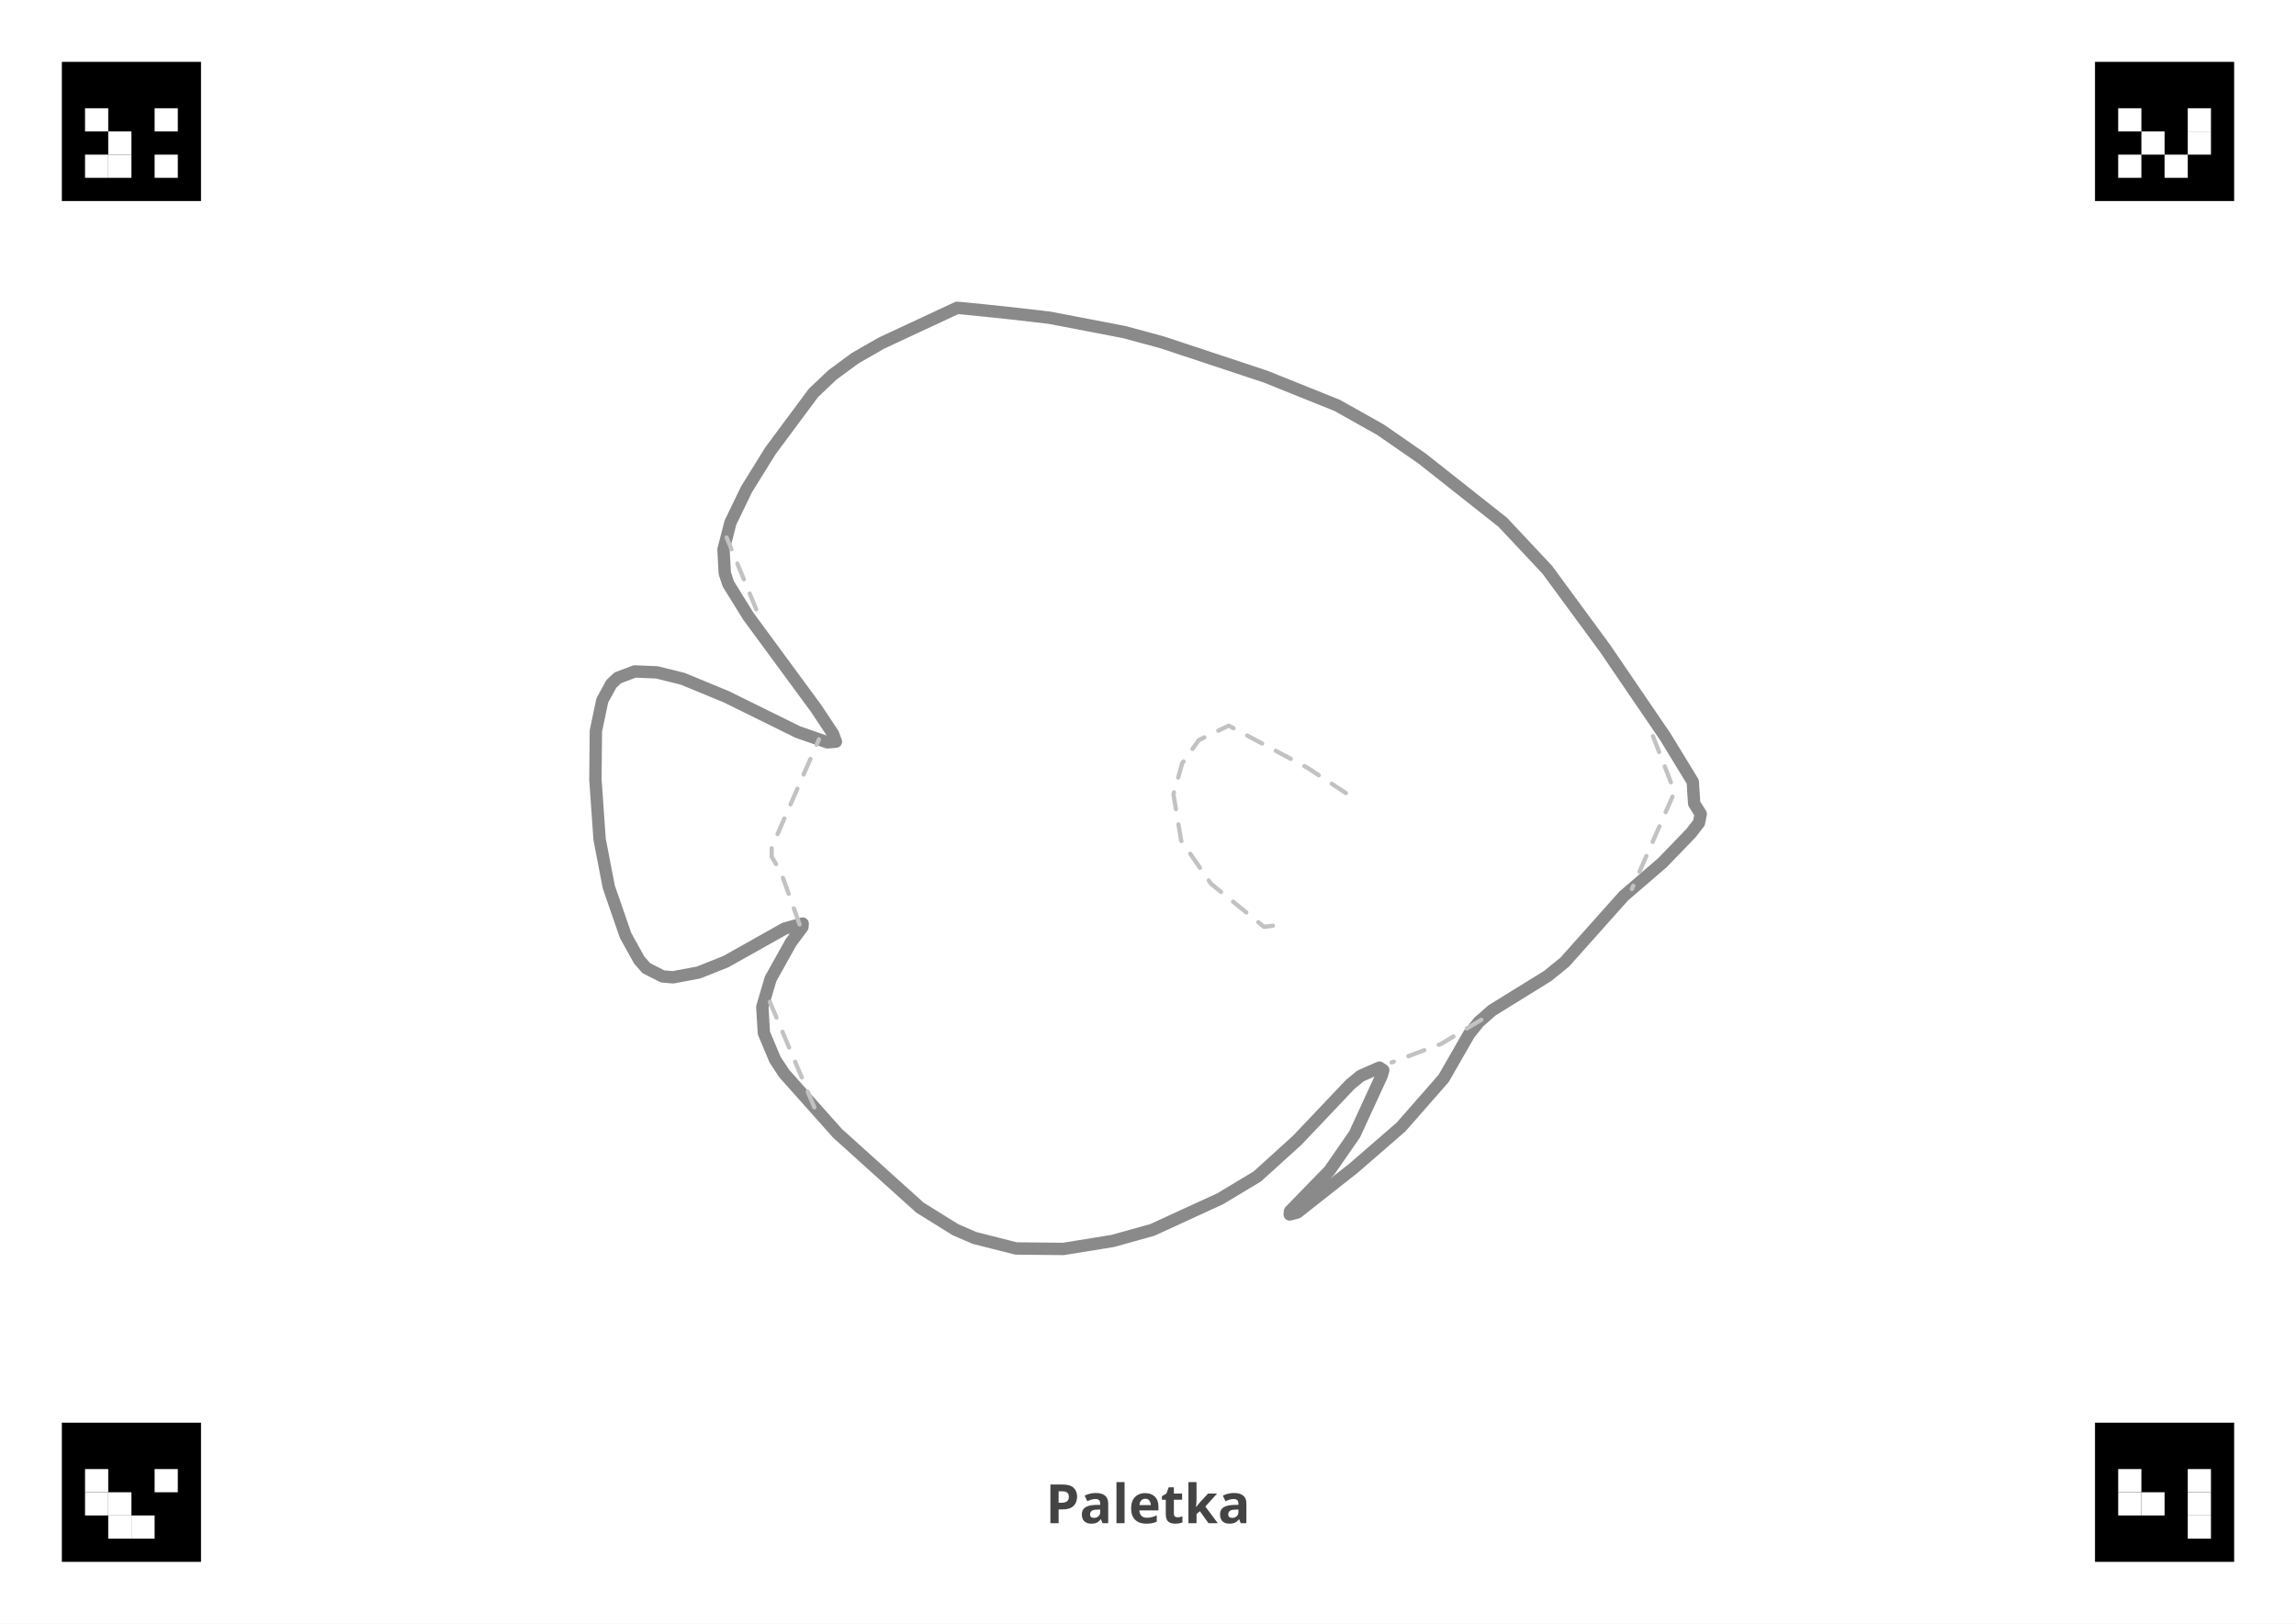
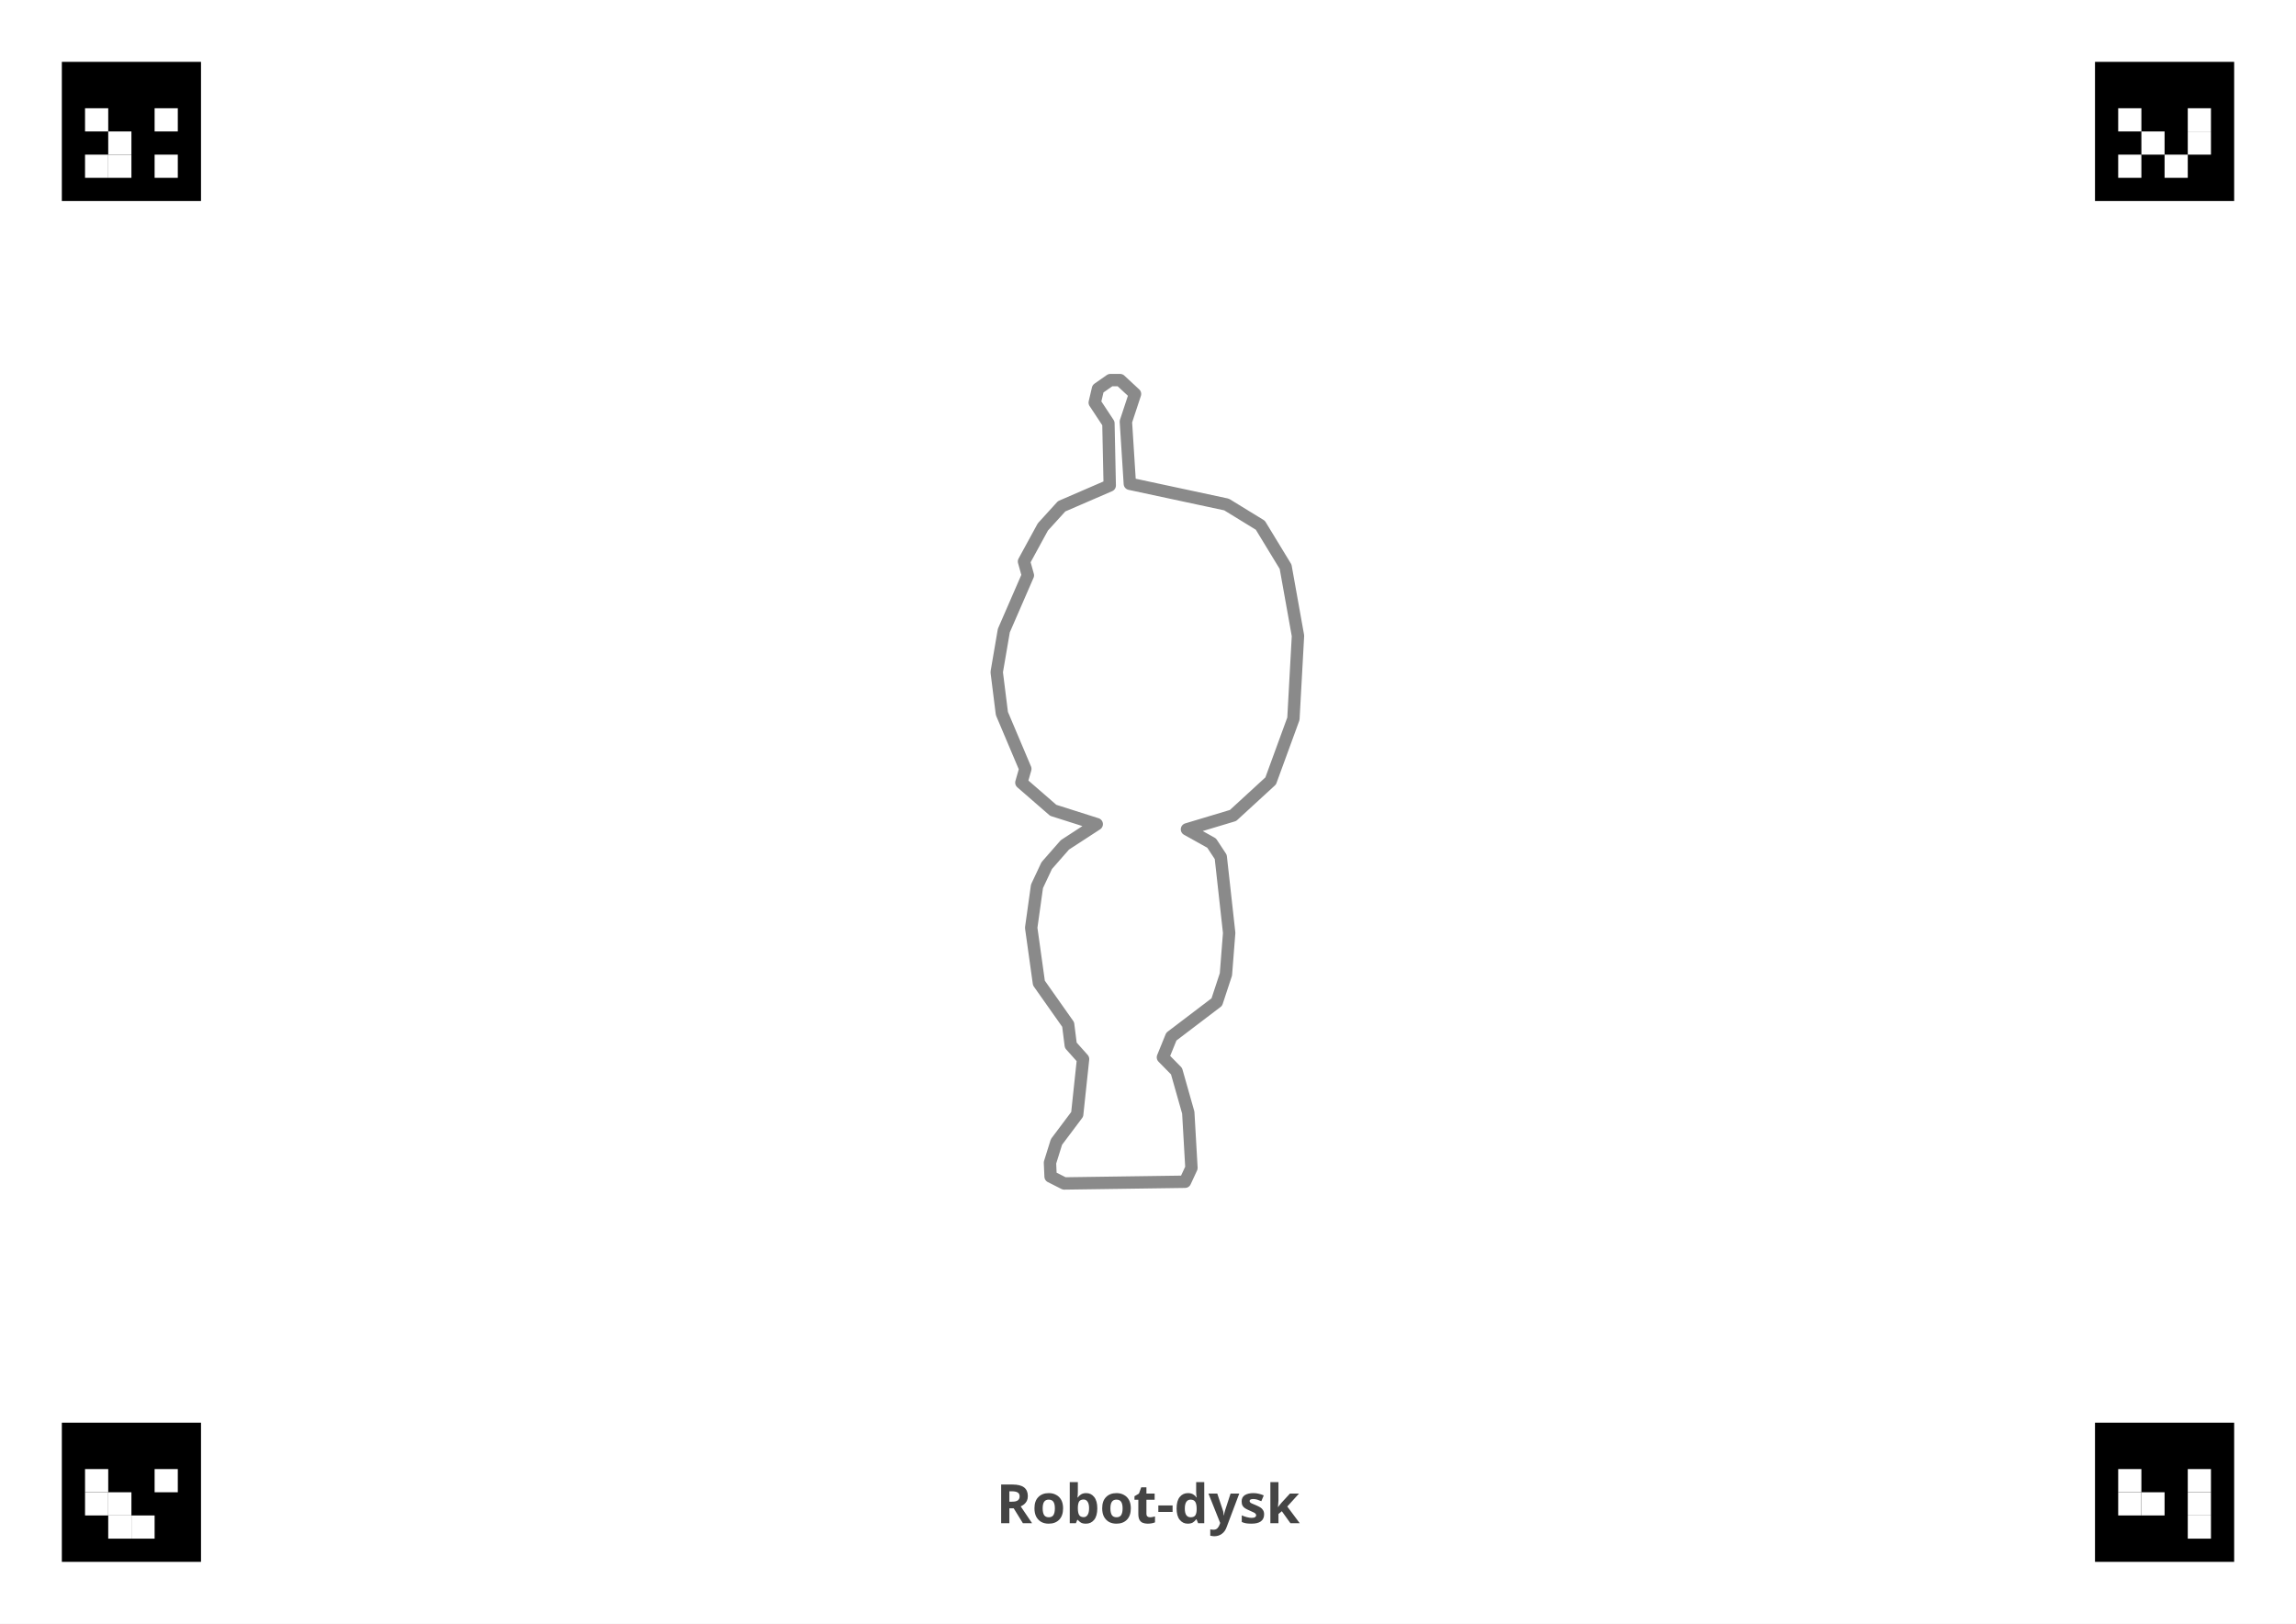
<svg xmlns="http://www.w3.org/2000/svg" width="297mm" height="210mm" viewBox="0 0 297 210">
  <rect width="297" height="210" fill="#fff" />
  <rect x="8" y="8" width="18" height="18" fill="#000" />
  <rect x="11.00" y="14.00" width="3" height="3" fill="#fff" />
  <rect x="20.00" y="14.00" width="3" height="3" fill="#fff" />
  <rect x="14.00" y="17.00" width="3" height="3" fill="#fff" />
  <rect x="11.00" y="20.00" width="3" height="3" fill="#fff" />
  <rect x="14.00" y="20.00" width="3" height="3" fill="#fff" />
  <rect x="20.00" y="20.00" width="3" height="3" fill="#fff" />
  <rect x="271" y="8" width="18" height="18" fill="#000" />
  <rect x="274.00" y="14.00" width="3" height="3" fill="#fff" />
  <rect x="283.00" y="14.00" width="3" height="3" fill="#fff" />
  <rect x="277.00" y="17.00" width="3" height="3" fill="#fff" />
  <rect x="283.00" y="17.00" width="3" height="3" fill="#fff" />
  <rect x="274.00" y="20.00" width="3" height="3" fill="#fff" />
  <rect x="280.00" y="20.00" width="3" height="3" fill="#fff" />
  <rect x="8" y="184" width="18" height="18" fill="#000" />
  <rect x="11.00" y="190.00" width="3" height="3" fill="#fff" />
  <rect x="20.00" y="190.00" width="3" height="3" fill="#fff" />
  <rect x="11.00" y="193.00" width="3" height="3" fill="#fff" />
  <rect x="14.00" y="193.00" width="3" height="3" fill="#fff" />
  <rect x="14.00" y="196.00" width="3" height="3" fill="#fff" />
  <rect x="17.00" y="196.00" width="3" height="3" fill="#fff" />
  <rect x="271" y="184" width="18" height="18" fill="#000" />
  <rect x="274.00" y="190.00" width="3" height="3" fill="#fff" />
  <rect x="283.00" y="190.00" width="3" height="3" fill="#fff" />
  <rect x="274.00" y="193.00" width="3" height="3" fill="#fff" />
  <rect x="277.00" y="193.00" width="3" height="3" fill="#fff" />
  <rect x="283.00" y="193.00" width="3" height="3" fill="#fff" />
  <rect x="283.00" y="196.00" width="3" height="3" fill="#fff" />
-   <path d="M130.98 40.54 L135.75 41.09 L145.43 42.95 L150.34 44.28 L163.74 48.72 L172.99 52.44 L178.56 55.57 L183.95 59.30 L194.39 67.55 L200.15 73.69 L207.61 83.84 L215.43 95.31 L218.97 101.11 L219.15 103.92 L220.00 105.28 L219.77 106.42 L218.74 107.75 L215.05 111.57 L210.03 115.89 L202.42 124.42 L200.22 126.21 L193.01 130.67 L191.30 132.17 L190.05 133.72 L186.74 139.48 L181.23 145.76 L175.12 151.06 L167.82 156.81 L166.83 157.07 L166.87 156.65 L171.98 151.40 L175.24 146.69 L178.73 139.11 L178.93 138.41 L178.44 138.08 L175.98 139.16 L174.64 140.27 L167.82 147.46 L162.63 152.16 L157.82 155.05 L149.06 159.07 L143.92 160.50 L137.55 161.53 L131.43 161.47 L126.06 160.11 L123.59 159.04 L118.99 156.18 L108.33 146.57 L101.44 138.84 L100.25 137.03 L98.81 133.59 L98.61 130.24 L99.68 126.60 L102.31 121.89 L103.80 119.89 L103.83 119.45 L101.50 120.10 L93.88 124.38 L90.36 125.78 L87.06 126.40 L85.70 126.28 L83.60 125.21 L82.68 124.16 L80.92 120.98 L78.75 114.71 L77.56 108.54 L77.02 100.81 L77.08 94.54 L77.91 90.59 L79.08 88.45 L79.91 87.67 L82.10 86.84 L84.97 86.96 L88.32 87.79 L93.96 90.12 L103.19 94.67 L107.03 96.01 L108.13 95.92 L107.75 94.91 L105.56 91.61 L96.81 79.71 L94.21 75.52 L93.75 74.12 L93.59 71.07 L94.49 67.58 L96.57 63.28 L99.65 58.32 L105.22 50.82 L107.68 48.49 L110.61 46.33 L114.01 44.38 L123.81 39.81 L127.41 40.16 Z" fill="#fff" stroke="#8a8a8a" stroke-width="1.6" stroke-linejoin="round" />
-   <path d="M213.82 95.21 L216.62 102.41 L212.22 112.41 L211.09 114.98" fill="none" stroke="#c2c2c2" stroke-width="0.55" stroke-dasharray="2.2 2" stroke-linecap="round" stroke-linejoin="round" />
-   <path d="M191.62 131.89 L188.42 133.81 L186.42 135.01 L180.02 137.41" fill="none" stroke="#c2c2c2" stroke-width="0.55" stroke-dasharray="2.2 2" stroke-linecap="round" stroke-linejoin="round" />
-   <path d="M105.34 143.22 L103.82 139.61 L100.02 130.61 L99.12 128.49" fill="none" stroke="#c2c2c2" stroke-width="0.55" stroke-dasharray="2.2 2" stroke-linecap="round" stroke-linejoin="round" />
-   <path d="M103.43 119.56 L103.02 118.41 L101.02 112.81 L99.82 110.81 L99.82 109.61 L105.42 96.81 L105.94 95.63" fill="none" stroke="#c2c2c2" stroke-width="0.55" stroke-dasharray="2.2 2" stroke-linecap="round" stroke-linejoin="round" />
-   <path d="M97.82 78.81 L95.02 72.01 L93.99 69.51" fill="none" stroke="#c2c2c2" stroke-width="0.55" stroke-dasharray="2.2 2" stroke-linecap="round" stroke-linejoin="round" />
-   <path d="M174.10 102.57 L169.09 99.28 L158.94 93.85 L155.08 95.71 L152.93 98.71 L151.79 102.72 L152.79 108.72 L156.65 114.30 L163.51 119.87 L164.66 119.73" fill="none" stroke="#c2c2c2" stroke-width="0.55" stroke-dasharray="2.2 2" stroke-linecap="round" stroke-linejoin="round" />
-   <text x="148.5" y="197" text-anchor="middle" font-family="Segoe UI, sans-serif" font-size="7" font-weight="600" fill="#444">Paletka</text>
+   <path d="M137.66 153.06 L135.90 152.17 L135.82 150.38 L136.66 147.69 L139.34 144.12 L140.10 136.97 L138.51 135.19 L138.17 132.50 L134.39 127.14 L133.39 119.99 L134.14 114.63 L135.40 111.95 L137.75 109.27 L141.87 106.59 L136.24 104.80 L132.12 101.22 L132.63 99.44 L129.60 92.28 L128.93 86.93 L129.85 81.56 L132.96 74.41 L132.46 72.62 L134.90 68.15 L137.33 65.48 L143.55 62.79 L143.38 54.75 L141.61 52.07 L142.03 50.28 L143.63 49.16 L144.89 49.16 L146.82 50.95 L145.64 54.53 L146.15 62.57 L158.66 65.25 L163.03 67.93 L166.30 73.30 L167.90 82.23 L167.31 92.96 L164.37 101.00 L159.50 105.47 L153.54 107.26 L156.73 109.04 L157.91 110.83 L159.00 120.66 L158.58 126.02 L157.40 129.60 L151.52 134.07 L150.43 136.75 L152.19 138.54 L153.71 143.90 L154.12 151.05 L153.29 152.84 Z" fill="#fff" stroke="#8a8a8a" stroke-width="1.6" stroke-linejoin="round" />
+   <text x="148.5" y="197" text-anchor="middle" font-family="Segoe UI, sans-serif" font-size="7" font-weight="600" fill="#444">Robot-dysk</text>
</svg>
